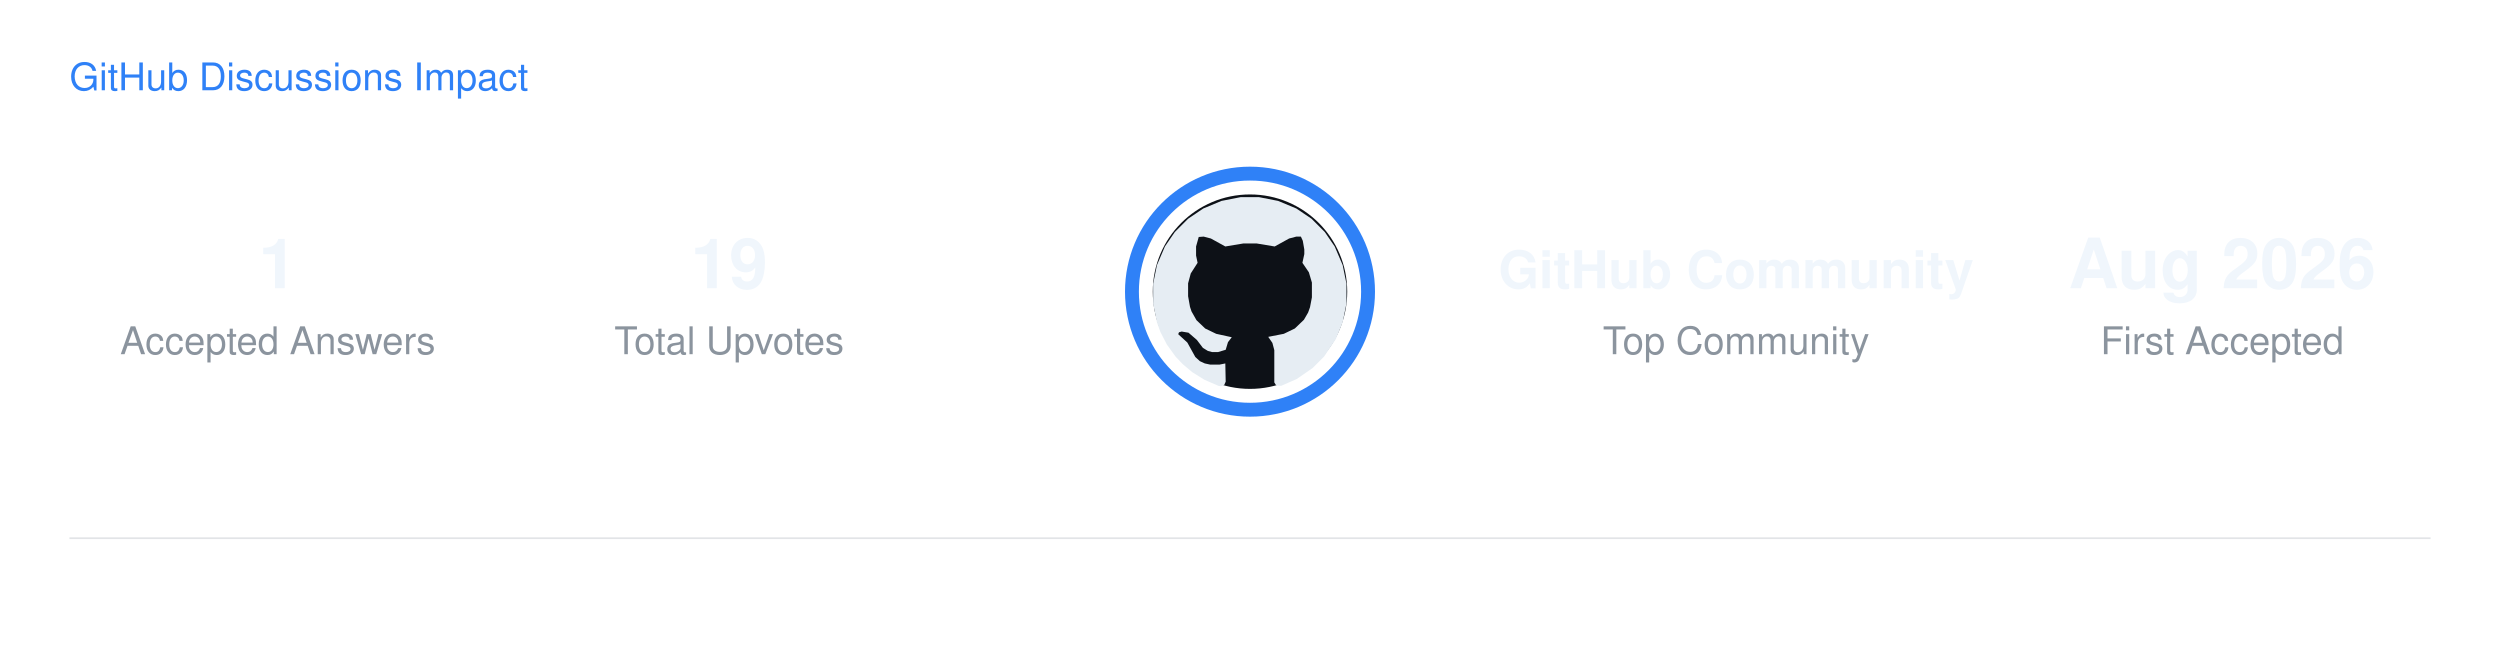
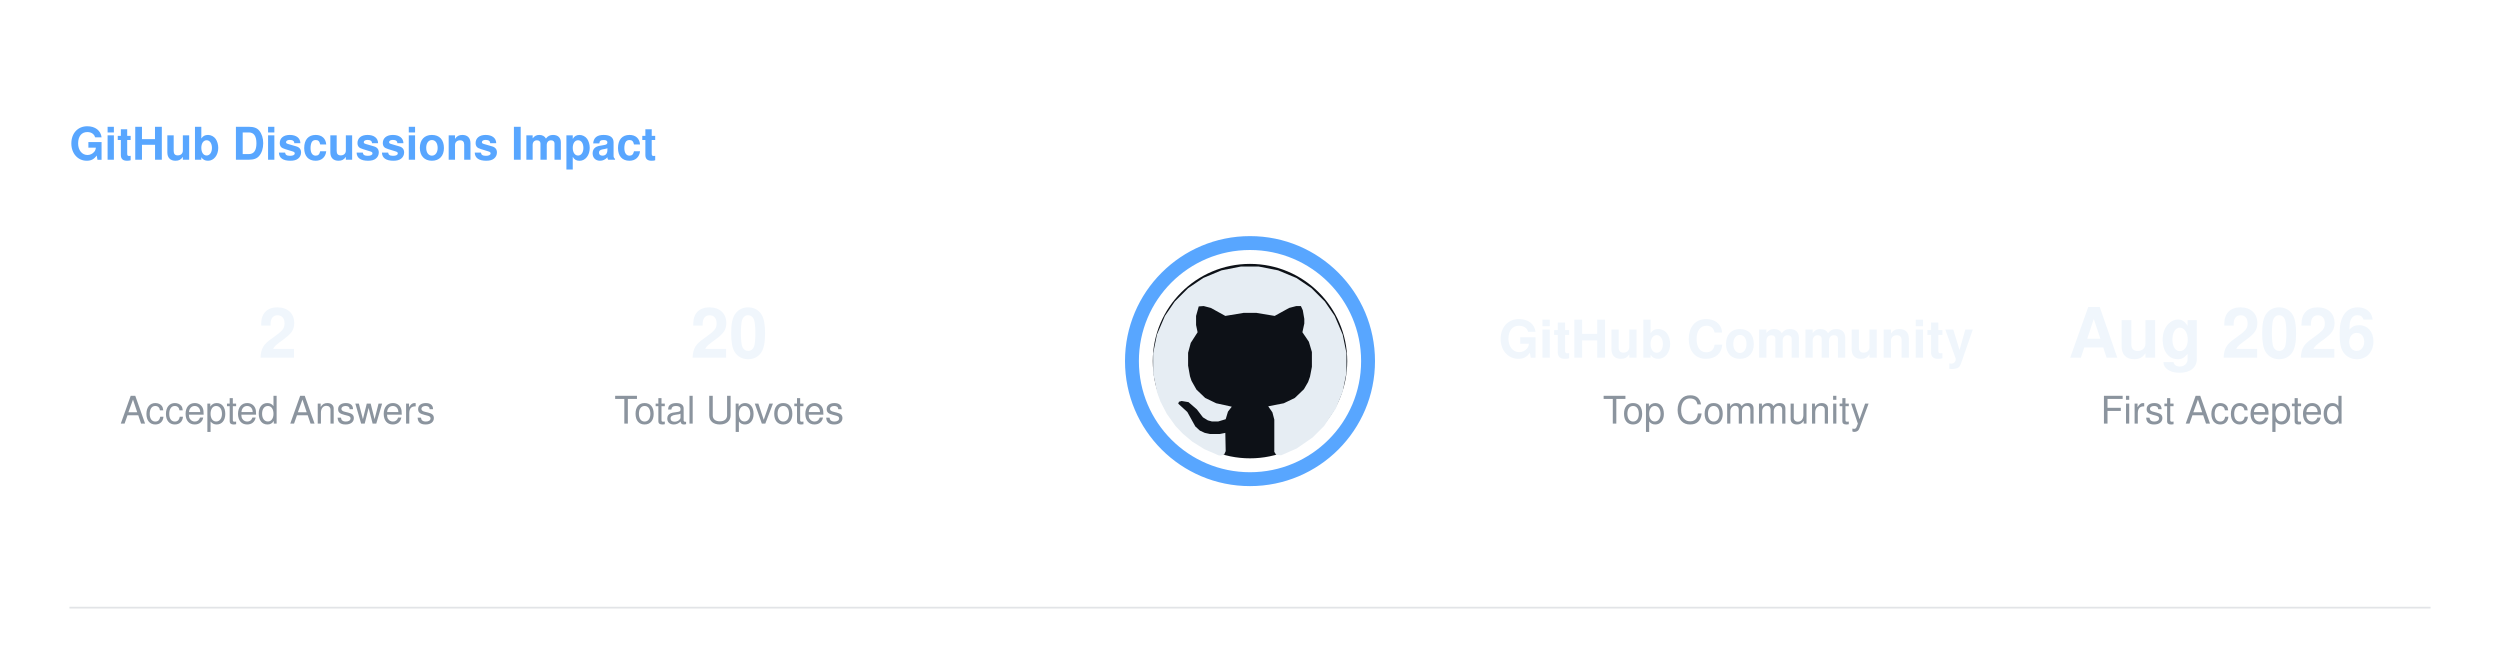
<svg xmlns="http://www.w3.org/2000/svg" width="720" height="190" viewBox="0 0 720 190" role="img" aria-labelledby="title description">
  <defs>
    <clipPath id="octocat-inner-clip">
      <circle cx="0" cy="0" r="24.5" />
    </clipPath>
  </defs>
  <style>
        .title {
            font-family:
                -apple-system,
                BlinkMacSystemFont,
                "Segoe UI",
                Helvetica,
                Arial,
                sans-serif;
-             font-size: 11px;
-             font-weight: 400;
-             fill: #2F81F7;
+             font-size: 13px;
+             font-weight: 600;
+             fill: #58A6FF;
        }

        .value {
            font-family:
                -apple-system,
                BlinkMacSystemFont,
                "Segoe UI",
                Helvetica,
                Arial,
                sans-serif;
            font-size: 20px;
            font-weight: 600;
            fill: #F0F6FC;
        }

        .label {
            font-family:
                -apple-system,
                BlinkMacSystemFont,
                "Segoe UI",
                Helvetica,
                Arial,
                sans-serif;
            font-size: 11px;
            font-weight: 400;
            fill: #8B949E;
        }

        .community {
            font-family:
                -apple-system,
                BlinkMacSystemFont,
                "Segoe UI",
                Helvetica,
                Arial,
                sans-serif;
            font-size: 15px;
            font-weight: 600;
            fill: #F0F6FC;
        }
    </style>
-   <text x="20" y="26" class="title">
+   <g transform="translate(0 20)">
+     <text x="20" y="26" class="title">
        GitHub Discussions Impact
    </text>
-   <text x="80" y="83" text-anchor="middle" class="value">
-         1
+     <text x="80" y="83" text-anchor="middle" class="value">
+         2
    </text>
-   <text x="80" y="102" text-anchor="middle" class="label">
+     <text x="80" y="102" text-anchor="middle" class="label">
        Accepted Answers
    </text>
-   <text x="210" y="83" text-anchor="middle" class="value">
-         19
+     <text x="210" y="83" text-anchor="middle" class="value">
+         20
    </text>
-   <text x="210" y="102" text-anchor="middle" class="label">
+     <text x="210" y="102" text-anchor="middle" class="label">
        Total Upvotes
    </text>
-   <g transform="translate(360 84)">
-     <circle cx="0" cy="0" r="34" fill="none" stroke="#2F81F7" stroke-width="4" />
-     <circle cx="0" cy="0" r="28" fill="#0D1117" />
-     <path d="                 M 181 17                 L 133 37                 L 93 64                 L 58 99                 L 32 137                 L 11 186                 L 1 235                 L 1 288                 L 11 337                 L 20 362                 L 37 395                 L 60 427                 L 79 447                 L 104 468                 L 136 488                 L 173 504                 L 179 505                 L 188 502                 L 192 493                 L 191 445                 L 176 448                 L 151 448                 L 137 445                 L 124 439                 L 112 428                 L 91 390                 L 67 368                 L 69 363                 L 76 361                 L 94 364                 L 116 383                 L 132 404                 L 145 412                 L 156 415                 L 172 415                 L 192 409                 L 198 389                 L 208 376                 L 167 367                 L 138 353                 L 115 331                 L 102 308                 L 98 296                 L 93 268                 L 93 234                 L 100 208                 L 118 180                 L 114 161                 L 114 137                 L 121 112                 L 134 111                 L 153 116                 L 191 137                 L 239 129                 L 273 129                 L 321 137                 L 359 116                 L 378 111                 L 390 111                 L 395 122                 L 399 145                 L 399 157                 L 394 180                 L 411 205                 L 419 232                 L 419 271                 L 414 297                 L 409 311                 L 398 330                 L 374 353                 L 345 367                 L 304 375                 L 315 391                 L 320 410                 L 320 495                 L 325 503                 L 338 504                 L 379 486                 L 421 457                 L 451 427                 L 482 381                 L 500 337                 L 510 287                 L 510 235                 L 500 186                 L 479 137                 L 453 99                 L 418 64                 L 378 37                 L 330 17                 L 279 7                 L 232 7                 Z             " transform="translate(-28 -28) scale(0.109375)" fill="#E6EDF3" />
-   </g>
-   <text x="500" y="83" text-anchor="middle" class="community">
+     <g transform="translate(360 84)">
+       <circle cx="0" cy="0" r="34" fill="none" stroke="#58A6FF" stroke-width="4" />
+       <circle cx="0" cy="0" r="28" fill="#0D1117" />
+       <path d="                 M 181 17                 L 133 37                 L 93 64                 L 58 99                 L 32 137                 L 11 186                 L 1 235                 L 1 288                 L 11 337                 L 20 362                 L 37 395                 L 60 427                 L 79 447                 L 104 468                 L 136 488                 L 173 504                 L 179 505                 L 188 502                 L 192 493                 L 191 445                 L 176 448                 L 151 448                 L 137 445                 L 124 439                 L 112 428                 L 91 390                 L 67 368                 L 69 363                 L 76 361                 L 94 364                 L 116 383                 L 132 404                 L 145 412                 L 156 415                 L 172 415                 L 192 409                 L 198 389                 L 208 376                 L 167 367                 L 138 353                 L 115 331                 L 102 308                 L 98 296                 L 93 268                 L 93 234                 L 100 208                 L 118 180                 L 114 161                 L 114 137                 L 121 112                 L 134 111                 L 153 116                 L 191 137                 L 239 129                 L 273 129                 L 321 137                 L 359 116                 L 378 111                 L 390 111                 L 395 122                 L 399 145                 L 399 157                 L 394 180                 L 411 205                 L 419 232                 L 419 271                 L 414 297                 L 409 311                 L 398 330                 L 374 353                 L 345 367                 L 304 375                 L 315 391                 L 320 410                 L 320 495                 L 325 503                 L 338 504                 L 379 486                 L 421 457                 L 451 427                 L 482 381                 L 500 337                 L 510 287                 L 510 235                 L 500 186                 L 479 137                 L 453 99                 L 418 64                 L 378 37                 L 330 17                 L 279 7                 L 232 7                 Z             " transform="translate(-28 -28) scale(0.109375)" fill="#E6EDF3" />
+     </g>
+     <text x="500" y="83" text-anchor="middle" class="community">
        GitHub Community
    </text>
-   <text x="500" y="102" text-anchor="middle" class="label">
+     <text x="500" y="102" text-anchor="middle" class="label">
        Top Community
    </text>
-   <text x="640" y="83" text-anchor="middle" class="value">
+     <text x="640" y="83" text-anchor="middle" class="value">
        Aug 2026
    </text>
-   <text x="640" y="102" text-anchor="middle" class="label">
+     <text x="640" y="102" text-anchor="middle" class="label">
        First Accepted
    </text>
-   <line x1="20" y1="155" x2="700" y2="155" stroke="#8B949E" stroke-width="0.5" opacity="0.25" />
+     <line x1="20" y1="155" x2="700" y2="155" stroke="#8B949E" stroke-width="0.5" opacity="0.25" />
+   </g>
</svg>
